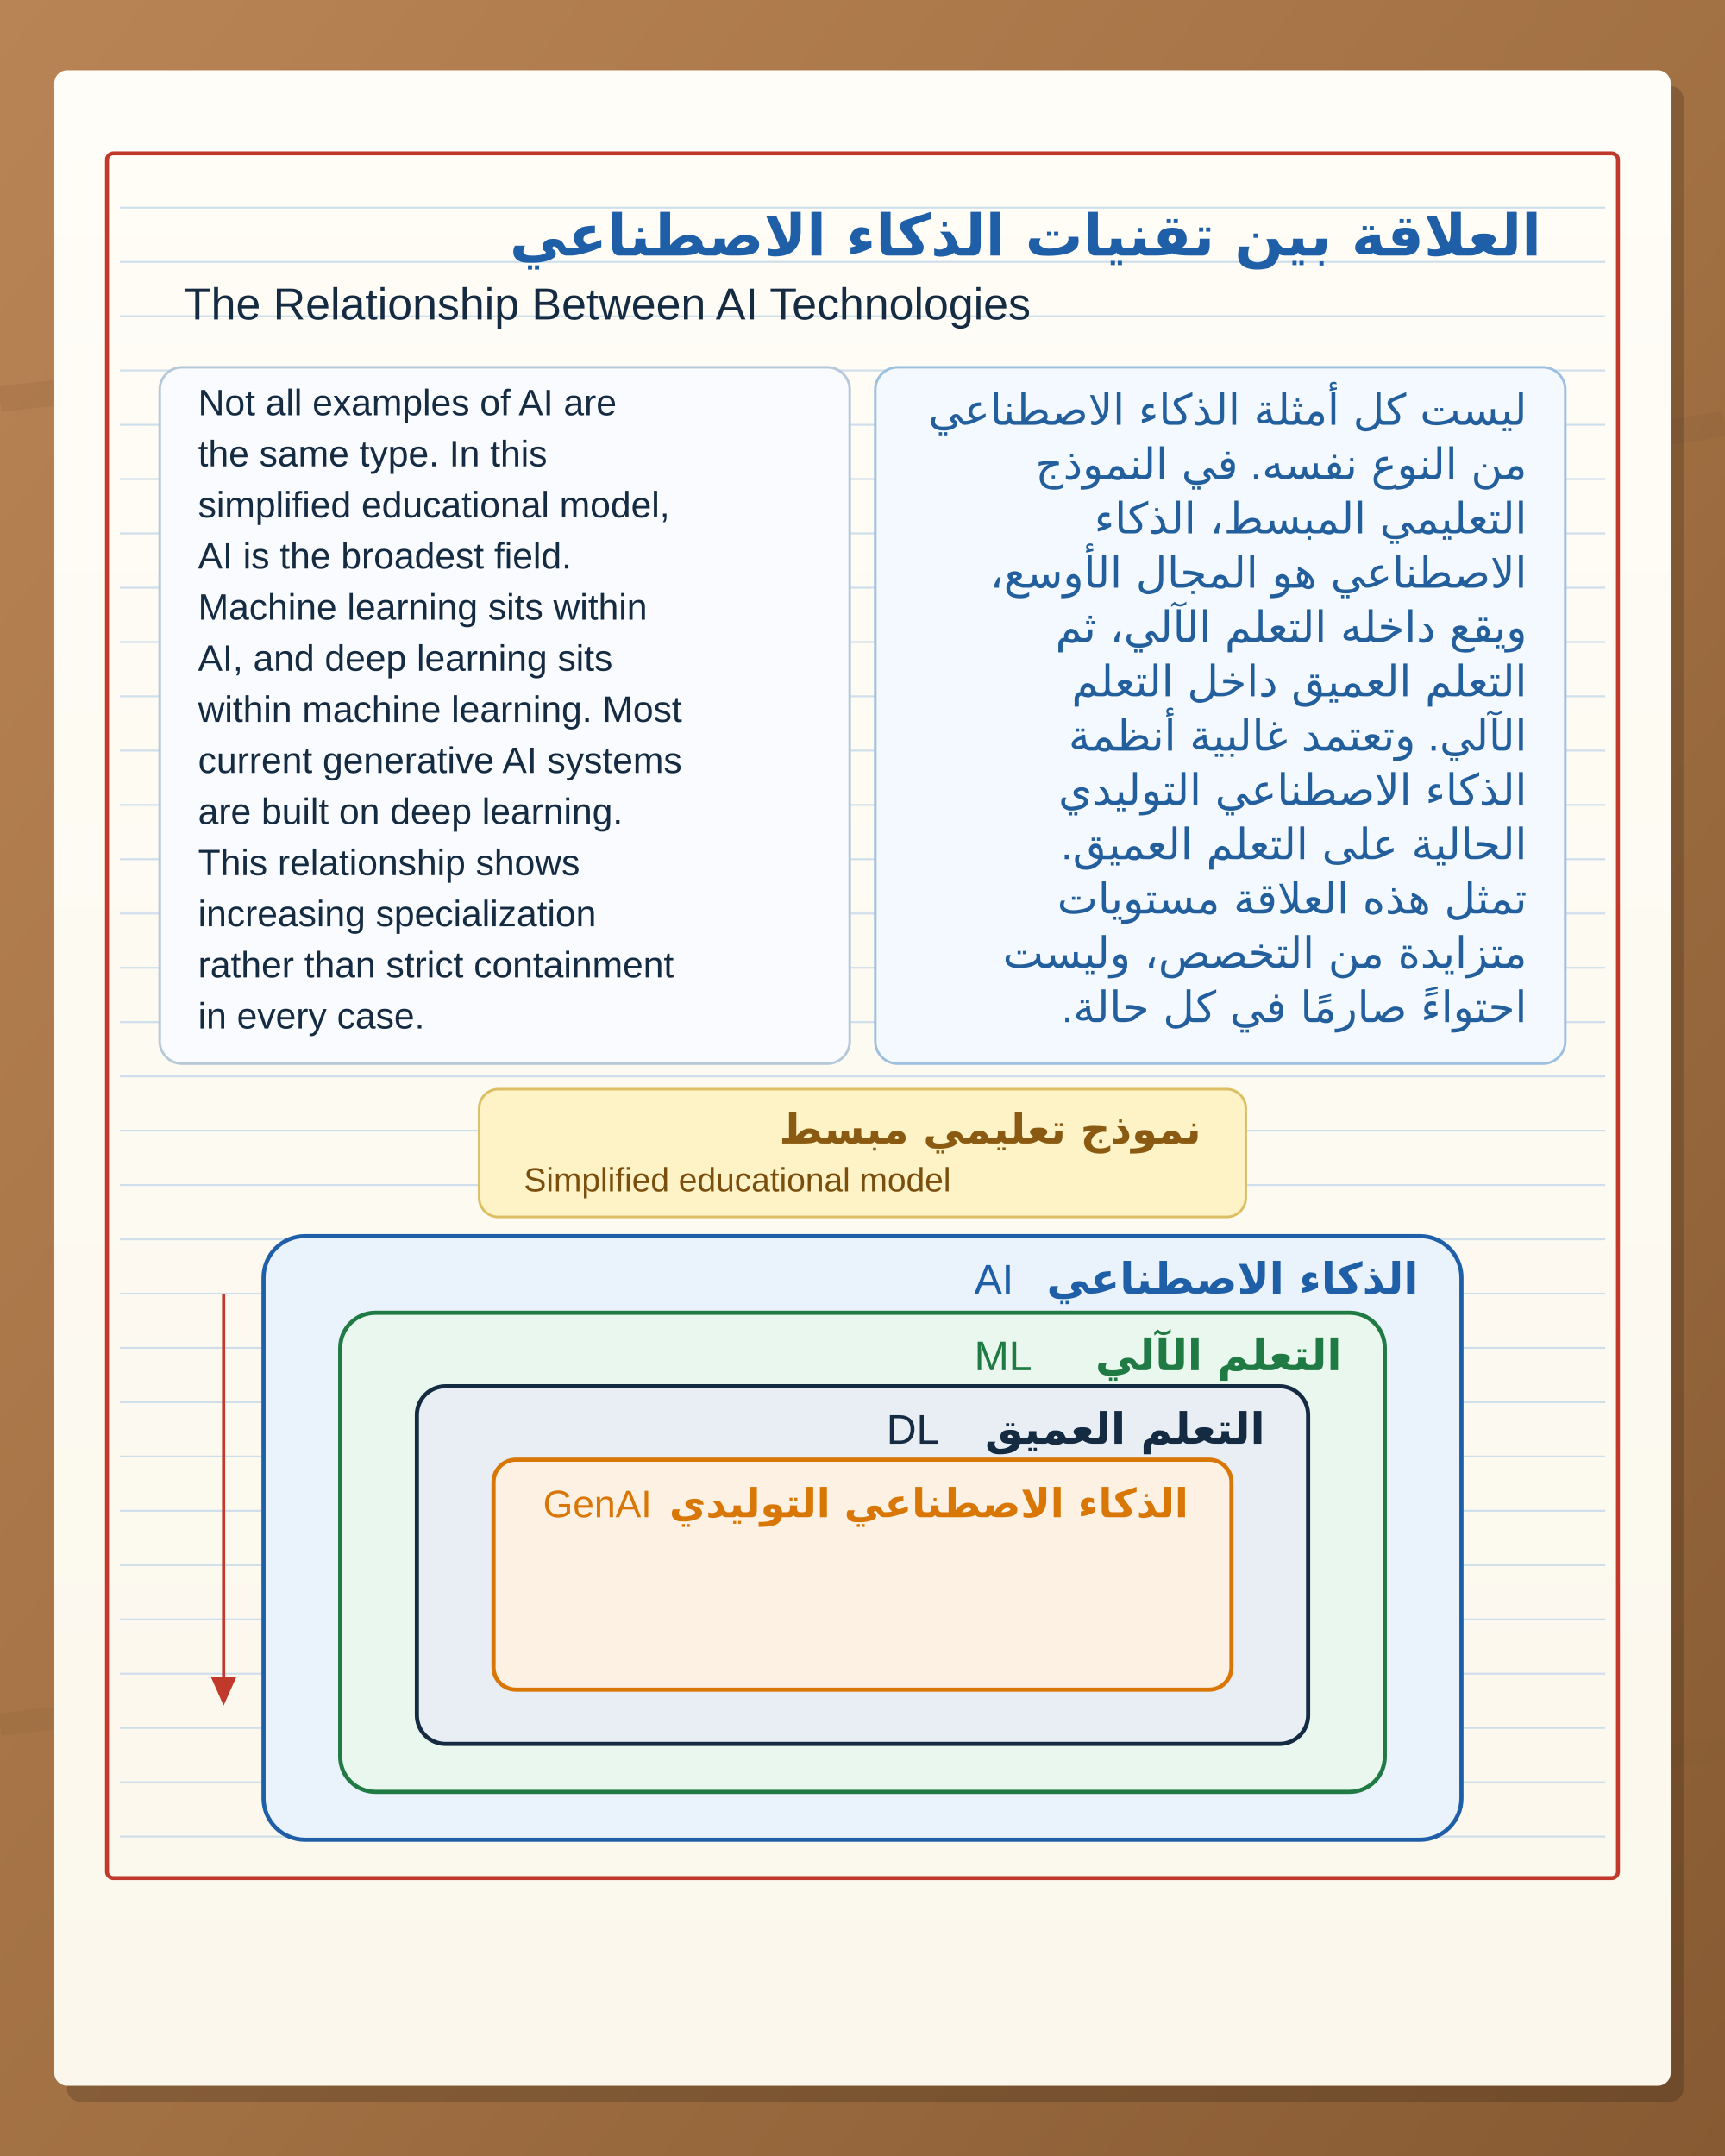
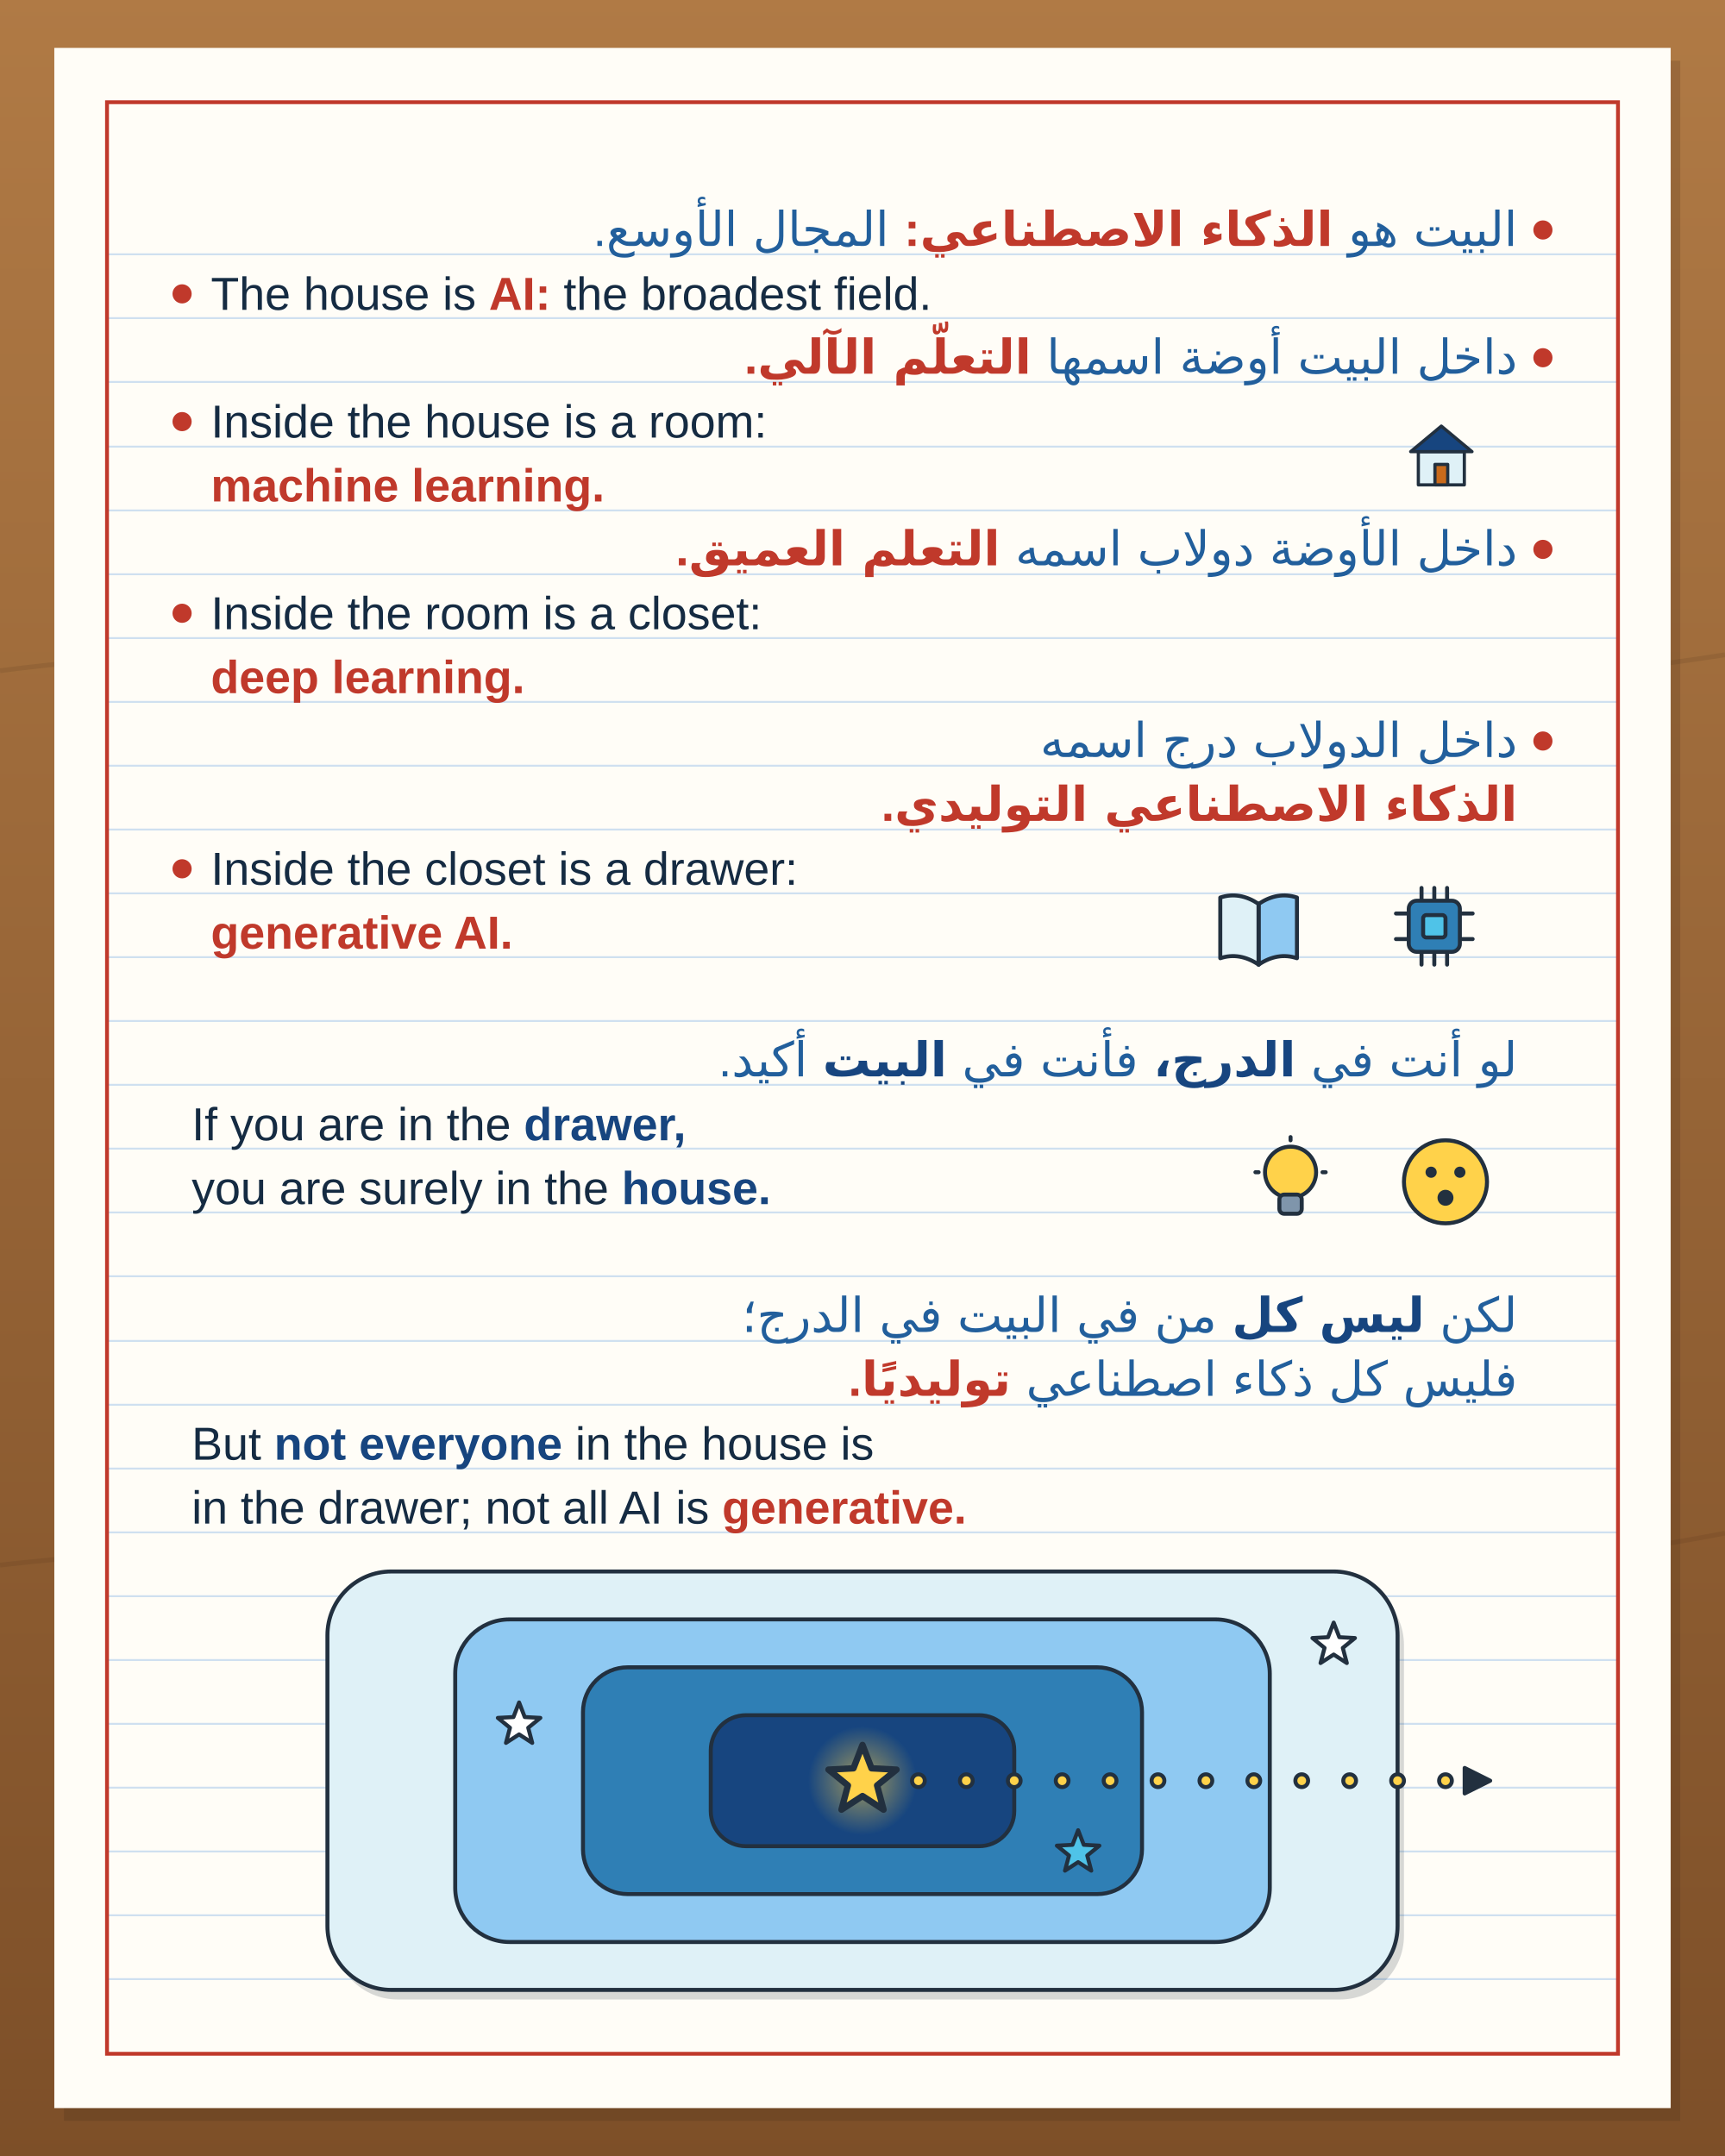
<svg xmlns="http://www.w3.org/2000/svg" width="1080" height="1350" viewBox="0 0 1080 1350" preserveAspectRatio="xMidYMid meet" style="width:100%;height:auto;max-width:1080px;display:block;margin:0 auto;">
  <defs>
-     <linearGradient id="deskWood" x1="0" y1="0" x2="1" y2="1">
-       <stop offset="0" stop-color="#b98455" />
-       <stop offset="0.55" stop-color="#a06f42" />
-       <stop offset="1" stop-color="#875a33" />
+     <linearGradient id="pmDesk" x1="0" y1="0" x2="0" y2="1">
+       <stop offset="0" stop-color="#b07a45" />
+       <stop offset="1" stop-color="#7d4f28" />
    </linearGradient>
-     <linearGradient id="paperTone" x1="0" y1="0" x2="0" y2="1">
-       <stop offset="0" stop-color="#fffdf7" />
-       <stop offset="1" stop-color="#fbf7ec" />
-     </linearGradient>
+     <pattern id="pmRules" x="0" y="120" width="1080" height="40" patternUnits="userSpaceOnUse">
+       <line x1="0" y1="39.5" x2="1080" y2="39.5" stroke="#cfe0f0" stroke-width="1.4" />
+     </pattern>
  </defs>
-   <rect x="0" y="0" width="1080" height="1350" fill="url(#deskWood)" />
-   <path d="M0 250 C 300 210 780 320 1080 265" stroke="#7d5330" stroke-width="16" fill="none" opacity=".16" />
-   <path d="M0 1080 C 320 1035 760 1145 1080 1095" stroke="#7d5330" stroke-width="14" fill="none" opacity=".13" />
-   <rect x="42" y="54" width="1012" height="1262" rx="8" fill="#000000" opacity=".18" />
-   <rect x="34" y="44" width="1012" height="1262" rx="8" fill="url(#paperTone)" />
-   <g stroke="#c3d8ea" stroke-width="1.2" opacity=".8">
-     <line x1="75" y1="130" x2="1005" y2="130" />
-     <line x1="75" y1="164" x2="1005" y2="164" />
-     <line x1="75" y1="198" x2="1005" y2="198" />
-     <line x1="75" y1="232" x2="1005" y2="232" />
-     <line x1="75" y1="266" x2="1005" y2="266" />
-     <line x1="75" y1="300" x2="1005" y2="300" />
-     <line x1="75" y1="334" x2="1005" y2="334" />
-     <line x1="75" y1="368" x2="1005" y2="368" />
-     <line x1="75" y1="402" x2="1005" y2="402" />
-     <line x1="75" y1="436" x2="1005" y2="436" />
-     <line x1="75" y1="470" x2="1005" y2="470" />
-     <line x1="75" y1="504" x2="1005" y2="504" />
-     <line x1="75" y1="538" x2="1005" y2="538" />
-     <line x1="75" y1="572" x2="1005" y2="572" />
-     <line x1="75" y1="606" x2="1005" y2="606" />
-     <line x1="75" y1="640" x2="1005" y2="640" />
-     <line x1="75" y1="674" x2="1005" y2="674" />
-     <line x1="75" y1="708" x2="1005" y2="708" />
-     <line x1="75" y1="742" x2="1005" y2="742" />
-     <line x1="75" y1="776" x2="1005" y2="776" />
-     <line x1="75" y1="810" x2="1005" y2="810" />
-     <line x1="75" y1="844" x2="1005" y2="844" />
-     <line x1="75" y1="878" x2="1005" y2="878" />
-     <line x1="75" y1="912" x2="1005" y2="912" />
-     <line x1="75" y1="946" x2="1005" y2="946" />
-     <line x1="75" y1="980" x2="1005" y2="980" />
-     <line x1="75" y1="1014" x2="1005" y2="1014" />
-     <line x1="75" y1="1048" x2="1005" y2="1048" />
-     <line x1="75" y1="1082" x2="1005" y2="1082" />
-     <line x1="75" y1="1116" x2="1005" y2="1116" />
-     <line x1="75" y1="1150" x2="1005" y2="1150" />
+   <rect x="0" y="0" width="1080" height="1350" fill="url(#pmDesk)" />
+   <path d="M0 420 C 300 380, 700 470, 1080 410" fill="none" stroke="#3a2411" stroke-width="3" opacity=".12" />
+   <path d="M0 980 C 350 940, 720 1030, 1080 960" fill="none" stroke="#3a2411" stroke-width="3" opacity=".12" />
+   <rect x="40" y="38" width="1012" height="1290" fill="#3a2411" opacity=".18" />
+   <rect x="34" y="30" width="1012" height="1290" fill="#fffdf7" />
+   <rect x="67" y="120" width="946" height="1152" fill="url(#pmRules)" />
+   <rect x="67" y="64" width="946" height="1222" fill="none" stroke="#c0392b" stroke-width="2.4" />
+   <defs>
+     <radialGradient id="ilGlow" cx="0.5" cy="0.5" r="0.5">
+       <stop offset="0" stop-color="#ffd24a" />
+       <stop offset="1" stop-color="#17457f" />
+     </radialGradient>
+   </defs>
+   <rect x="209" y="990" width="670" height="262" rx="40" fill="#22303f" opacity=".18" />
+   <g stroke-linecap="round" stroke-linejoin="round">
+     <rect x="205" y="984" width="670" height="262" rx="40" fill="#dff1f7" stroke="#22303f" stroke-width="2.5" />
+     <rect x="285" y="1014" width="510" height="202" rx="34" fill="#8fc9f2" stroke="#22303f" stroke-width="2.5" />
+     <rect x="365" y="1044" width="350" height="142" rx="28" fill="#2f7fb5" stroke="#22303f" stroke-width="2.5" />
+     <rect x="445" y="1074" width="190" height="82" rx="22" fill="#17457f" stroke="#22303f" stroke-width="2.5" />
+     <circle cx="540" cy="1115" r="34" fill="url(#ilGlow)" opacity=".6" />
+     <circle cx="575" cy="1115" r="4" fill="#ffd24a" stroke="#22303f" stroke-width="2.5" />
+     <circle cx="605" cy="1115" r="4" fill="#ffd24a" stroke="#22303f" stroke-width="2.5" />
+     <circle cx="635" cy="1115" r="4" fill="#ffd24a" stroke="#22303f" stroke-width="2.5" />
+     <circle cx="665" cy="1115" r="4" fill="#ffd24a" stroke="#22303f" stroke-width="2.5" />
+     <circle cx="695" cy="1115" r="4" fill="#ffd24a" stroke="#22303f" stroke-width="2.5" />
+     <circle cx="725" cy="1115" r="4" fill="#ffd24a" stroke="#22303f" stroke-width="2.5" />
+     <circle cx="755" cy="1115" r="4" fill="#ffd24a" stroke="#22303f" stroke-width="2.5" />
+     <circle cx="785" cy="1115" r="4" fill="#ffd24a" stroke="#22303f" stroke-width="2.5" />
+     <circle cx="815" cy="1115" r="4" fill="#ffd24a" stroke="#22303f" stroke-width="2.5" />
+     <circle cx="845" cy="1115" r="4" fill="#ffd24a" stroke="#22303f" stroke-width="2.5" />
+     <circle cx="875" cy="1115" r="4" fill="#ffd24a" stroke="#22303f" stroke-width="2.5" />
+     <circle cx="905" cy="1115" r="4" fill="#ffd24a" stroke="#22303f" stroke-width="2.5" />
+     <polygon points="917,1107 933,1115 917,1123" fill="#22303f" stroke="#22303f" stroke-width="2.5" />
+     <g transform="translate(540 1115) scale(1.6)">
+       <polygon points="0,-14 3.53,-4.85 13.31,-4.33 5.71,1.85 8.23,11.33 0,6 -8.23,11.33 -5.71,1.85 -13.31,-4.33 -3.53,-4.85" fill="#ffd24a" stroke="#22303f" stroke-width="2.5" />
+     </g>
+     <g transform="translate(835 1030)">
+       <polygon points="0,-14 3.53,-4.85 13.31,-4.33 5.71,1.85 8.23,11.33 0,6 -8.23,11.33 -5.71,1.85 -13.31,-4.33 -3.53,-4.85" fill="#ffffff" stroke="#22303f" stroke-width="2.5" />
+     </g>
+     <g transform="translate(325 1080)">
+       <polygon points="0,-14 3.53,-4.85 13.31,-4.33 5.71,1.85 8.23,11.33 0,6 -8.23,11.33 -5.71,1.85 -13.31,-4.33 -3.53,-4.85" fill="#ffffff" stroke="#22303f" stroke-width="2.5" />
+     </g>
+     <g transform="translate(675 1160)">
+       <polygon points="0,-14 3.53,-4.85 13.31,-4.33 5.71,1.85 8.23,11.33 0,6 -8.23,11.33 -5.71,1.85 -13.31,-4.33 -3.53,-4.85" fill="#4fc3e8" stroke="#22303f" stroke-width="2.5" />
+     </g>
  </g>
-   <rect x="67" y="96" width="946" height="1080" rx="4" fill="none" stroke="#c0392b" stroke-width="2.5" />
-   <rect x="548" y="230" width="432" height="436" rx="14" fill="#f3f9ff" stroke="#9dc0e0" stroke-width="1.6" />
-   <rect x="100" y="230" width="432" height="436" rx="14" fill="#f9fbff" stroke="#b7c8d9" stroke-width="1.6" />
-   <rect x="300" y="682" width="480" height="80" rx="12" fill="#fdf3c7" stroke="#dcbf62" stroke-width="1.6" />
-   <rect x="165" y="774" width="750" height="378" rx="26" fill="#eaf2fb" stroke="#1f5fa8" stroke-width="2.6" />
-   <rect x="213" y="822" width="654" height="300" rx="22" fill="#eaf7ee" stroke="#1f7a44" stroke-width="2.6" />
-   <rect x="261" y="868" width="558" height="224" rx="18" fill="#e9eef5" stroke="#152b42" stroke-width="2.6" />
-   <rect x="309" y="914" width="462" height="144" rx="14" fill="#fdf1e3" stroke="#d97706" stroke-width="2.6" />
-   <line x1="140" y1="810" x2="140" y2="1050" stroke="#c0392b" stroke-width="2" />
-   <polygon points="132,1050 148,1050 140,1068" fill="#c0392b" />
-   <text x="965" y="160" direction="rtl" unicode-bidi="plaintext" text-anchor="start" font-family="Tahoma, Arial, Segoe UI, sans-serif" font-size="36" font-weight="bold" fill="#1f5fa8">
-     <tspan x="965" dy="0">العلاقة بين تقنيات الذكاء الاصطناعي</tspan>
+   <circle cx="966" cy="144" r="6" fill="#c0392b" />
+   <circle cx="114" cy="184" r="6" fill="#c0392b" />
+   <circle cx="966" cy="224" r="6" fill="#c0392b" />
+   <circle cx="114" cy="264" r="6" fill="#c0392b" />
+   <circle cx="966" cy="344" r="6" fill="#c0392b" />
+   <circle cx="114" cy="384" r="6" fill="#c0392b" />
+   <circle cx="966" cy="464" r="6" fill="#c0392b" />
+   <circle cx="114" cy="544" r="6" fill="#c0392b" />
+   <g transform="translate(880 262) scale(0.8)" stroke="#22303f" stroke-width="2.5" stroke-linecap="round" stroke-linejoin="round">
+     <rect x="10" y="26" width="36" height="26" fill="#dff1f7" />
+     <polygon points="28,6 4,26 52,26" fill="#17457f" />
+     <rect x="23" y="36" width="10" height="16" fill="#c96a1b" />
+   </g>
+   <g transform="translate(760 552)" stroke="#22303f" stroke-width="2.5" stroke-linecap="round" stroke-linejoin="round">
+     <path d="M28 14 Q 16 6 4 10 L 4 48 Q 16 44 28 52 Z" fill="#dff1f7" />
+     <path d="M28 14 Q 40 6 52 10 L 52 48 Q 40 44 28 52 Z" fill="#8fc9f2" />
+     <line x1="28" y1="14" x2="28" y2="52" />
+   </g>
+   <g transform="translate(870 552)" stroke="#22303f" stroke-width="2.5" stroke-linecap="round" stroke-linejoin="round">
+     <line x1="20" y1="4" x2="20" y2="12" />
+     <line x1="28" y1="4" x2="28" y2="12" />
+     <line x1="36" y1="4" x2="36" y2="12" />
+     <line x1="20" y1="44" x2="20" y2="52" />
+     <line x1="28" y1="44" x2="28" y2="52" />
+     <line x1="36" y1="44" x2="36" y2="52" />
+     <line x1="4" y1="20" x2="12" y2="20" />
+     <line x1="4" y1="36" x2="12" y2="36" />
+     <line x1="44" y1="20" x2="52" y2="20" />
+     <line x1="44" y1="36" x2="52" y2="36" />
+     <rect x="12" y="12" width="32" height="32" rx="5" fill="#2f7fb5" />
+     <rect x="21" y="21" width="14" height="14" rx="2" fill="#4fc3e8" />
+   </g>
+   <g transform="translate(780 712)" stroke="#22303f" stroke-width="2.5" stroke-linecap="round" stroke-linejoin="round">
+     <circle cx="28" cy="22" r="16" fill="#ffd24a" />
+     <rect x="21" y="36" width="14" height="12" rx="3" fill="#7f95ab" />
+     <line x1="28" y1="0" x2="28" y2="2" />
+     <line x1="6" y1="22" x2="8" y2="22" />
+     <line x1="48" y1="22" x2="50" y2="22" />
+   </g>
+   <g transform="translate(905 740)">
+     <circle cx="0" cy="0" r="26" fill="#ffd24a" stroke="#22303f" stroke-width="2.5" />
+     <circle cx="-9" cy="-6" r="3.5" fill="#22303f" />
+     <circle cx="9" cy="-6" r="3.5" fill="#22303f" />
+     <circle cx="0" cy="10" r="5" fill="#22303f" />
+   </g>
+   <text x="950" y="154" direction="rtl" unicode-bidi="plaintext" text-anchor="start" font-family="Tahoma, Arial, Segoe UI, sans-serif" font-size="30" fill="#225f9c">
+     <tspan x="950" dy="0">البيت هو <tspan font-weight="bold" fill="#c0392b">الذكاء الاصطناعي:</tspan> المجال الأوسع.</tspan>
  </text>
-   <text x="115" y="200" direction="ltr" unicode-bidi="plaintext" text-anchor="start" font-family="Segoe Print, Comic Sans MS, Arial, sans-serif" font-size="28" fill="#152b42">
-     <tspan x="115" dy="0">The Relationship Between AI Technologies</tspan>
+   <text x="132" y="194" direction="ltr" unicode-bidi="plaintext" text-anchor="start" font-family="Segoe Print, Comic Sans MS, Arial, sans-serif" font-size="29" fill="#152b42">
+     <tspan x="132" dy="0">The house is <tspan font-weight="bold" fill="#c0392b">AI:</tspan> the broadest field.</tspan>
  </text>
-   <text x="956" y="266" direction="rtl" unicode-bidi="plaintext" text-anchor="start" font-family="Tahoma, Arial, Segoe UI, sans-serif" font-size="27" fill="#225f9c">
-     <tspan x="956" dy="0">ليست كل أمثلة الذكاء الاصطناعي</tspan>
-     <tspan x="956" dy="34">من النوع نفسه. في النموذج</tspan>
-     <tspan x="956" dy="34">التعليمي المبسط، الذكاء</tspan>
-     <tspan x="956" dy="34">الاصطناعي هو المجال الأوسع،</tspan>
-     <tspan x="956" dy="34">ويقع داخله التعلم الآلي، ثم</tspan>
-     <tspan x="956" dy="34">التعلم العميق داخل التعلم</tspan>
-     <tspan x="956" dy="34">الآلي. وتعتمد غالبية أنظمة</tspan>
-     <tspan x="956" dy="34">الذكاء الاصطناعي التوليدي</tspan>
-     <tspan x="956" dy="34">الحالية على التعلم العميق.</tspan>
-     <tspan x="956" dy="34">تمثل هذه العلاقة مستويات</tspan>
-     <tspan x="956" dy="34">متزايدة من التخصص، وليست</tspan>
-     <tspan x="956" dy="34">احتواءً صارمًا في كل حالة.</tspan>
+   <text x="950" y="234" direction="rtl" unicode-bidi="plaintext" text-anchor="start" font-family="Tahoma, Arial, Segoe UI, sans-serif" font-size="30" fill="#225f9c">
+     <tspan x="950" dy="0">داخل البيت أوضة اسمها <tspan font-weight="bold" fill="#c0392b">التعلّم الآلي.</tspan>
+     </tspan>
  </text>
-   <text x="124" y="260" direction="ltr" unicode-bidi="plaintext" text-anchor="start" font-family="Segoe Print, Comic Sans MS, Arial, sans-serif" font-size="23" fill="#152b42">
-     <tspan x="124" dy="0">Not all examples of AI are</tspan>
-     <tspan x="124" dy="32">the same type. In this</tspan>
-     <tspan x="124" dy="32">simplified educational model,</tspan>
-     <tspan x="124" dy="32">AI is the broadest field.</tspan>
-     <tspan x="124" dy="32">Machine learning sits within</tspan>
-     <tspan x="124" dy="32">AI, and deep learning sits</tspan>
-     <tspan x="124" dy="32">within machine learning. Most</tspan>
-     <tspan x="124" dy="32">current generative AI systems</tspan>
-     <tspan x="124" dy="32">are built on deep learning.</tspan>
-     <tspan x="124" dy="32">This relationship shows</tspan>
-     <tspan x="124" dy="32">increasing specialization</tspan>
-     <tspan x="124" dy="32">rather than strict containment</tspan>
-     <tspan x="124" dy="32">in every case.</tspan>
+   <text x="132" y="274" direction="ltr" unicode-bidi="plaintext" text-anchor="start" font-family="Segoe Print, Comic Sans MS, Arial, sans-serif" font-size="29" fill="#152b42">
+     <tspan x="132" dy="0">Inside the house is a room:</tspan>
+     <tspan x="132" dy="40">
+       <tspan font-weight="bold" fill="#c0392b">machine learning.</tspan>
+     </tspan>
  </text>
-   <text x="752" y="716" direction="rtl" unicode-bidi="plaintext" text-anchor="start" font-family="Tahoma, Arial, Segoe UI, sans-serif" font-size="26" font-weight="bold" fill="#8a5a12">
-     <tspan x="752" dy="0">نموذج تعليمي مبسط</tspan>
+   <text x="950" y="354" direction="rtl" unicode-bidi="plaintext" text-anchor="start" font-family="Tahoma, Arial, Segoe UI, sans-serif" font-size="30" fill="#225f9c">
+     <tspan x="950" dy="0">داخل الأوضة دولاب اسمه <tspan font-weight="bold" fill="#c0392b">التعلم العميق.</tspan>
+     </tspan>
  </text>
-   <text x="328" y="746" direction="ltr" unicode-bidi="plaintext" text-anchor="start" font-family="Segoe Print, Comic Sans MS, Arial, sans-serif" font-size="21" fill="#7a4f0d">
-     <tspan x="328" dy="0">Simplified educational model</tspan>
+   <text x="132" y="394" direction="ltr" unicode-bidi="plaintext" text-anchor="start" font-family="Segoe Print, Comic Sans MS, Arial, sans-serif" font-size="29" fill="#152b42">
+     <tspan x="132" dy="0">Inside the room is a closet:</tspan>
+     <tspan x="132" dy="40">
+       <tspan font-weight="bold" fill="#c0392b">deep learning.</tspan>
+     </tspan>
  </text>
-   <text x="888" y="810" direction="rtl" unicode-bidi="plaintext" text-anchor="start" font-family="Tahoma, Arial, Segoe UI, sans-serif" font-size="27" font-weight="bold" fill="#1f5fa8">
-     <tspan x="888" dy="0">الذكاء الاصطناعي</tspan>
+   <text x="950" y="474" direction="rtl" unicode-bidi="plaintext" text-anchor="start" font-family="Tahoma, Arial, Segoe UI, sans-serif" font-size="30" fill="#225f9c">
+     <tspan x="950" dy="0">داخل الدولاب درج اسمه</tspan>
+     <tspan x="950" dy="40">
+       <tspan font-weight="bold" fill="#c0392b">الذكاء الاصطناعي التوليدي.</tspan>
+     </tspan>
  </text>
-   <text x="610" y="810" direction="ltr" unicode-bidi="plaintext" text-anchor="start" font-family="Segoe Print, Comic Sans MS, Arial, sans-serif" font-size="26" fill="#1f5fa8">
-     <tspan x="610" dy="0">AI</tspan>
+   <text x="132" y="554" direction="ltr" unicode-bidi="plaintext" text-anchor="start" font-family="Segoe Print, Comic Sans MS, Arial, sans-serif" font-size="29" fill="#152b42">
+     <tspan x="132" dy="0">Inside the closet is a drawer:</tspan>
+     <tspan x="132" dy="40">
+       <tspan font-weight="bold" fill="#c0392b">generative AI.</tspan>
+     </tspan>
  </text>
-   <text x="840" y="858" direction="rtl" unicode-bidi="plaintext" text-anchor="start" font-family="Tahoma, Arial, Segoe UI, sans-serif" font-size="27" font-weight="bold" fill="#1f7a44">
-     <tspan x="840" dy="0">التعلم الآلي</tspan>
+   <text x="950" y="674" direction="rtl" unicode-bidi="plaintext" text-anchor="start" font-family="Tahoma, Arial, Segoe UI, sans-serif" font-size="30" fill="#225f9c">
+     <tspan x="950" dy="0">لو أنت في <tspan font-weight="bold" fill="#17457f">الدرج،</tspan> فأنت في <tspan font-weight="bold" fill="#17457f">البيت</tspan> أكيد.</tspan>
  </text>
-   <text x="610" y="858" direction="ltr" unicode-bidi="plaintext" text-anchor="start" font-family="Segoe Print, Comic Sans MS, Arial, sans-serif" font-size="26" fill="#1f7a44">
-     <tspan x="610" dy="0">ML</tspan>
+   <text x="120" y="714" direction="ltr" unicode-bidi="plaintext" text-anchor="start" font-family="Segoe Print, Comic Sans MS, Arial, sans-serif" font-size="29" fill="#152b42">
+     <tspan x="120" dy="0">If you are in the <tspan font-weight="bold" fill="#17457f">drawer,</tspan>
+     </tspan>
+     <tspan x="120" dy="40">you are surely in the <tspan font-weight="bold" fill="#17457f">house.</tspan>
+     </tspan>
  </text>
-   <text x="792" y="904" direction="rtl" unicode-bidi="plaintext" text-anchor="start" font-family="Tahoma, Arial, Segoe UI, sans-serif" font-size="27" font-weight="bold" fill="#152b42">
-     <tspan x="792" dy="0">التعلم العميق</tspan>
+   <text x="950" y="834" direction="rtl" unicode-bidi="plaintext" text-anchor="start" font-family="Tahoma, Arial, Segoe UI, sans-serif" font-size="30" fill="#225f9c">
+     <tspan x="950" dy="0">لكن <tspan font-weight="bold" fill="#17457f">ليس كل</tspan> من في البيت في الدرج؛</tspan>
+     <tspan x="950" dy="40">فليس كل ذكاء اصطناعي <tspan font-weight="bold" fill="#c0392b">توليديًا.</tspan>
+     </tspan>
  </text>
-   <text x="555" y="904" direction="ltr" unicode-bidi="plaintext" text-anchor="start" font-family="Segoe Print, Comic Sans MS, Arial, sans-serif" font-size="26" fill="#152b42">
-     <tspan x="555" dy="0">DL</tspan>
-   </text>
-   <text x="744" y="950" direction="rtl" unicode-bidi="plaintext" text-anchor="start" font-family="Tahoma, Arial, Segoe UI, sans-serif" font-size="25" font-weight="bold" fill="#d97706">
-     <tspan x="744" dy="0">الذكاء الاصطناعي التوليدي</tspan>
-   </text>
-   <text x="340" y="950" direction="ltr" unicode-bidi="plaintext" text-anchor="start" font-family="Segoe Print, Comic Sans MS, Arial, sans-serif" font-size="24" fill="#d97706">
-     <tspan x="340" dy="0">GenAI</tspan>
+   <text x="120" y="914" direction="ltr" unicode-bidi="plaintext" text-anchor="start" font-family="Segoe Print, Comic Sans MS, Arial, sans-serif" font-size="29" fill="#152b42">
+     <tspan x="120" dy="0">But <tspan font-weight="bold" fill="#17457f">not everyone</tspan> in the house is</tspan>
+     <tspan x="120" dy="40">in the drawer; not all AI is <tspan font-weight="bold" fill="#c0392b">generative.</tspan>
+     </tspan>
  </text>
</svg>
